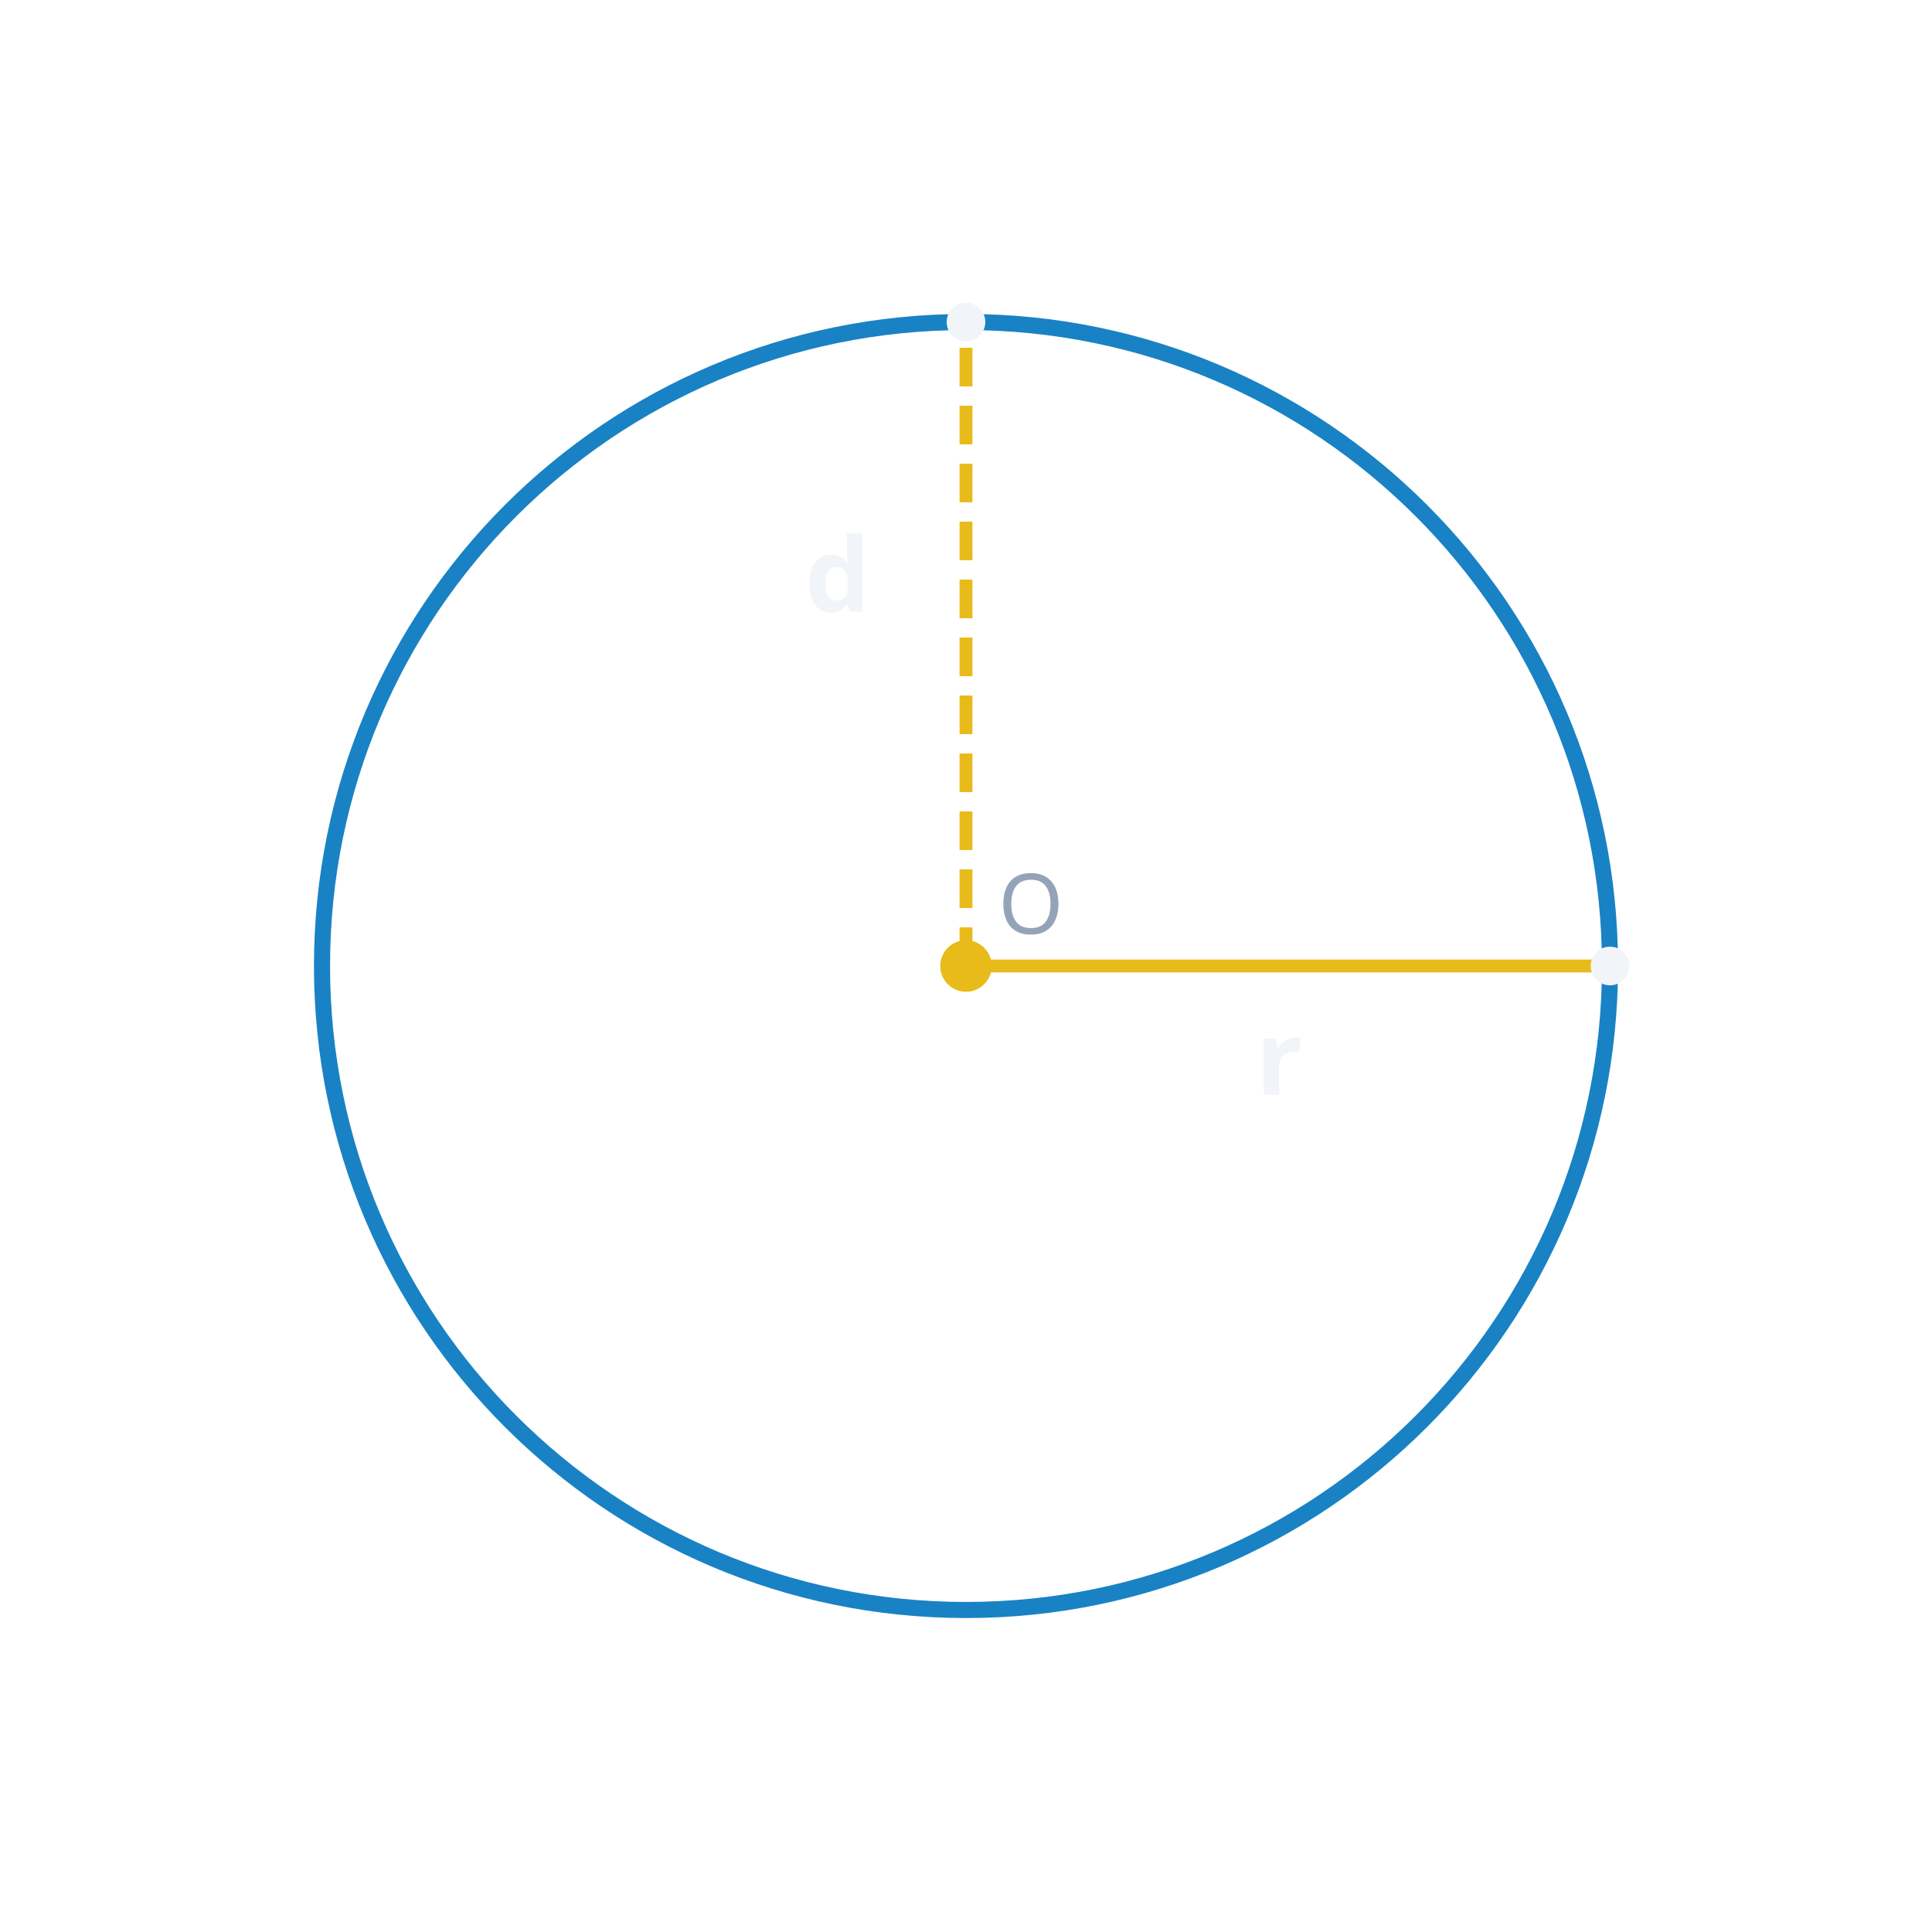
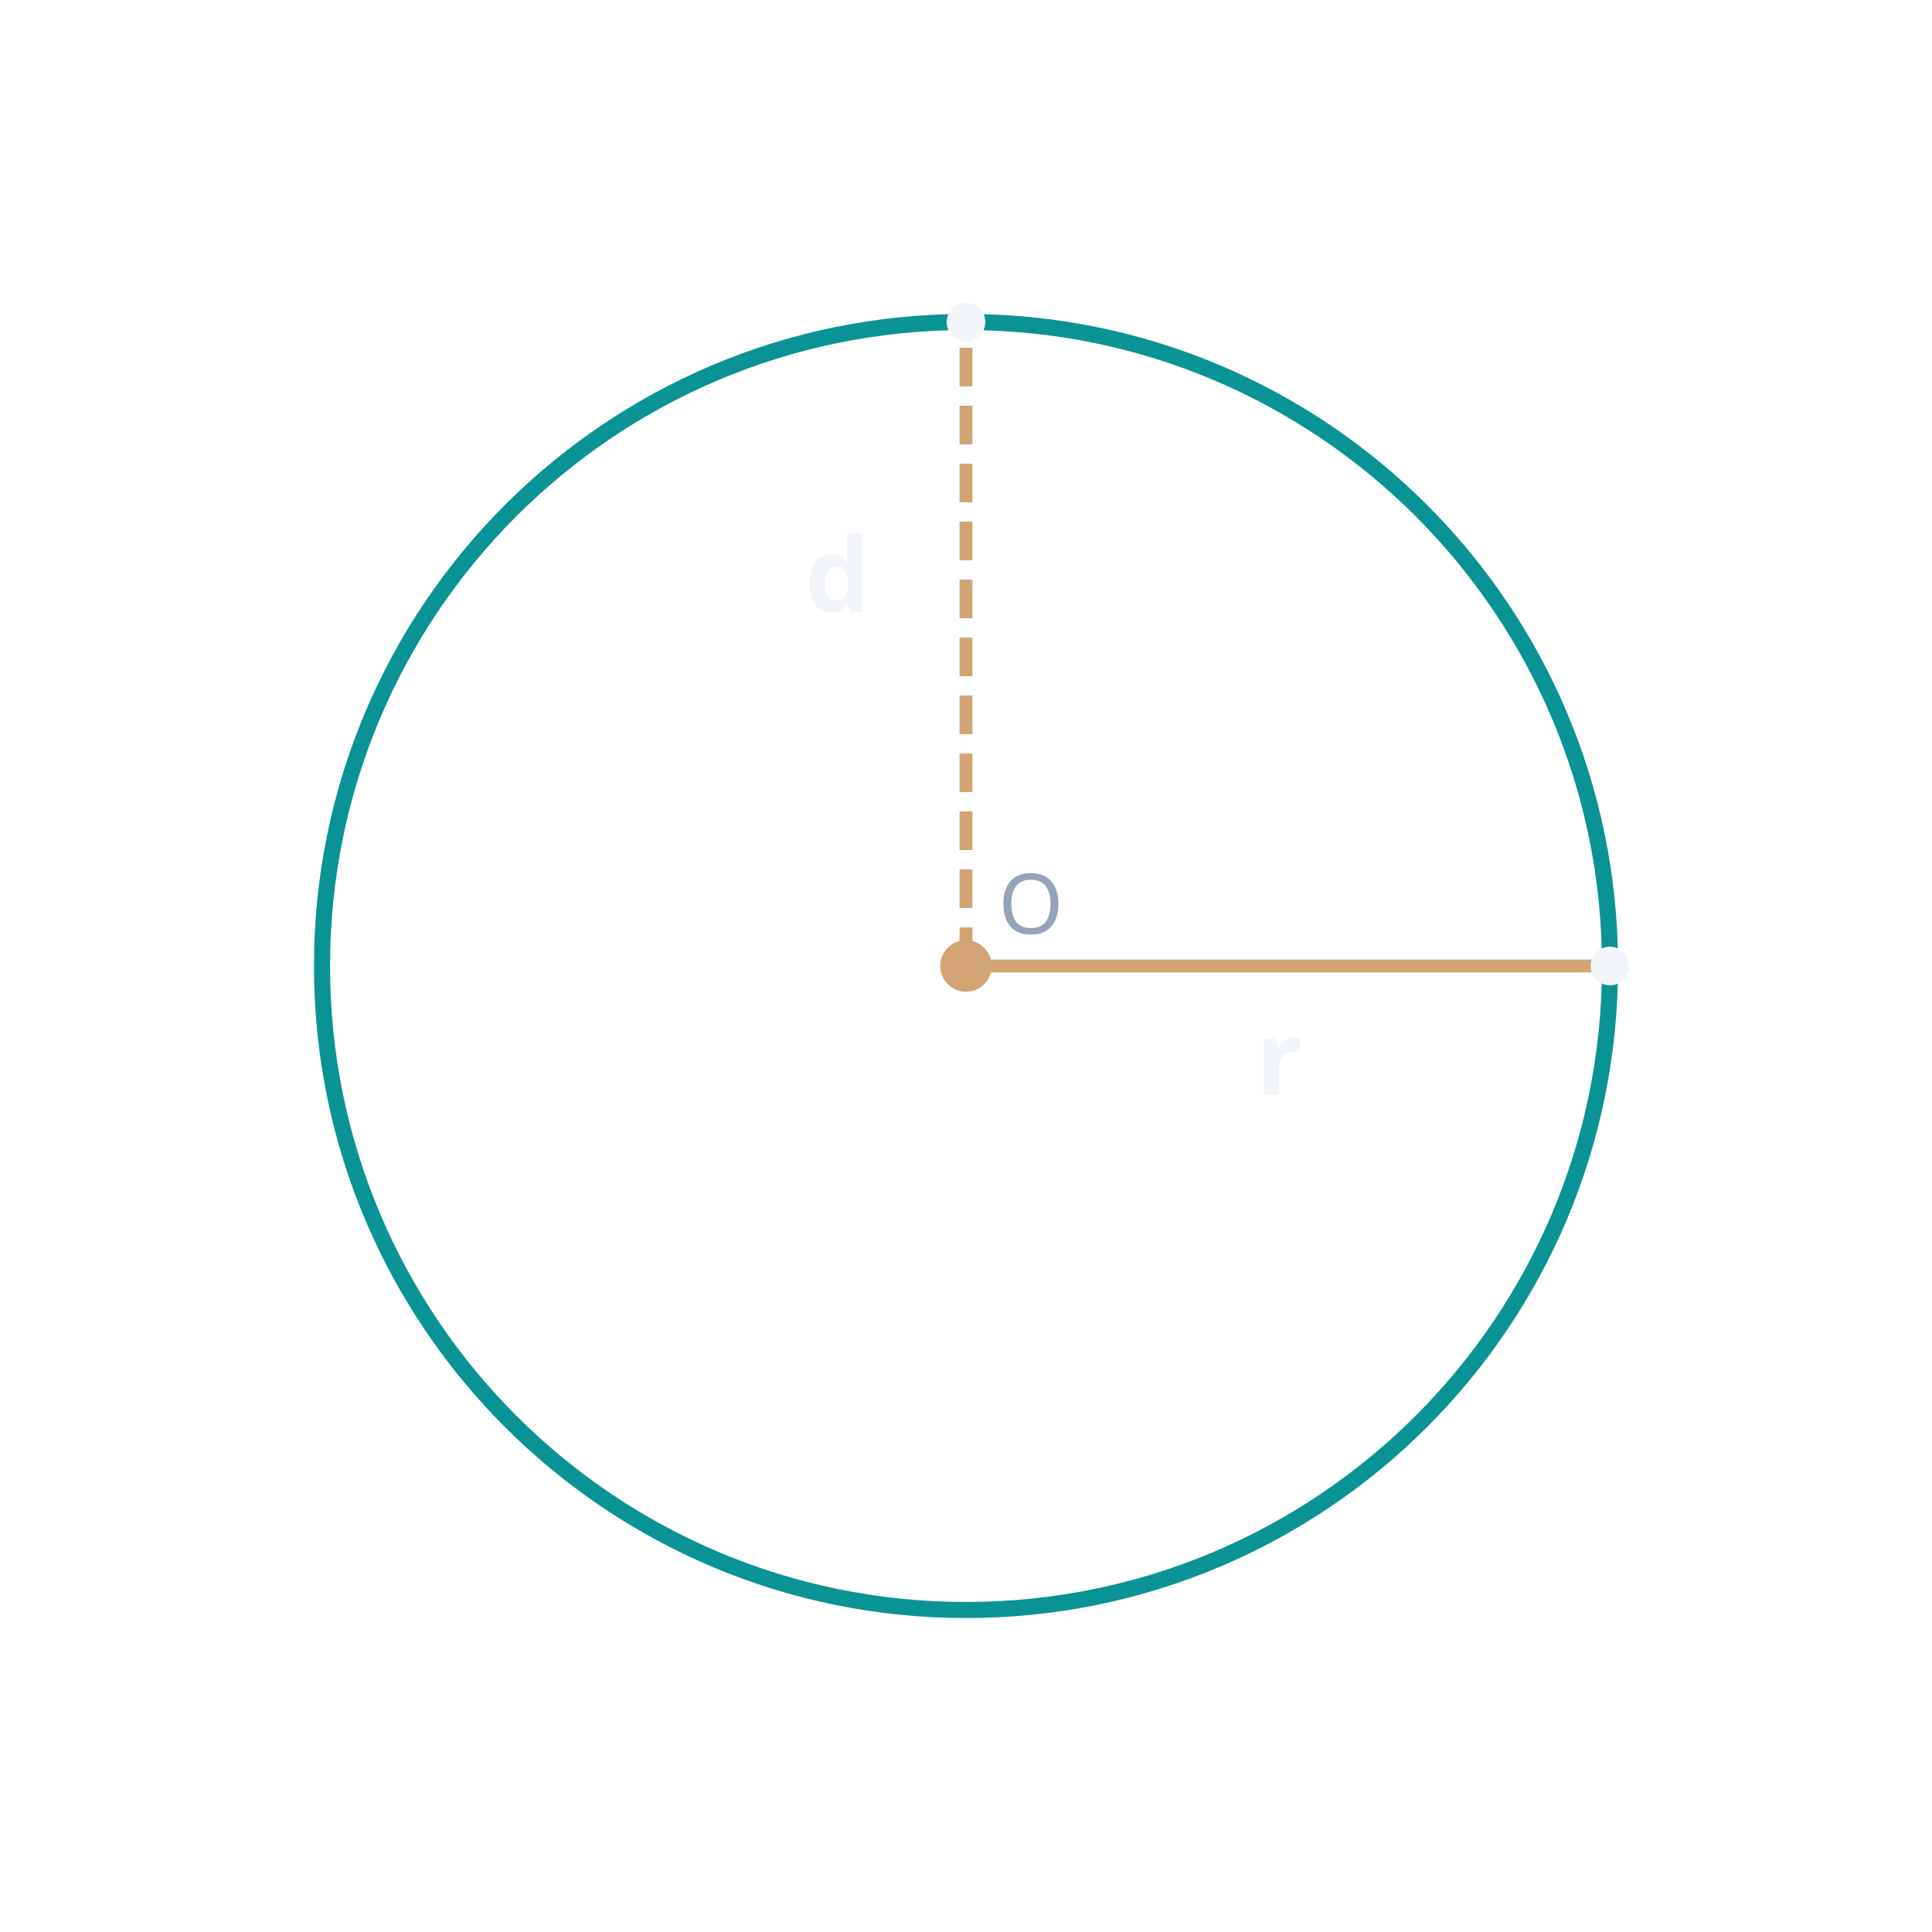
<svg xmlns="http://www.w3.org/2000/svg" viewBox="0 0 300 300" fill="none">
-   <style>text.l { font-family: 'Montserrat', sans-serif; fill: #f1f5f9; font-size: 16px; font-weight: bold; }
-         text.s { font-family: 'Montserrat', sans-serif; fill: #94a3b8; font-size: 13px; }</style>
-   <circle cx="150" cy="150" r="100" stroke="#1982C4" stroke-width="2.5" />
-   <circle cx="150" cy="150" r="4" fill="#E8BB1A" />
-   <line x1="150" y1="150" x2="250" y2="150" stroke="#E8BB1A" stroke-width="2" />
-   <line x1="150" y1="150" x2="150" y2="50" stroke="#E8BB1A" stroke-width="2" stroke-dasharray="6,3" />
+   <style>text.l { font-family: 'Lexend', sans-serif; fill: #f1f5f9; font-size: 16px; font-weight: bold; }
+         text.s { font-family: 'Lexend', sans-serif; fill: #94a3b8; font-size: 13px; }</style>
+   <circle cx="150" cy="150" r="100" stroke="#0A9396" stroke-width="2.5" />
+   <circle cx="150" cy="150" r="4" fill="#D4A373" />
+   <line x1="150" y1="150" x2="250" y2="150" stroke="#D4A373" stroke-width="2" />
+   <line x1="150" y1="150" x2="150" y2="50" stroke="#D4A373" stroke-width="2" stroke-dasharray="6,3" />
  <circle cx="250" cy="150" r="3" fill="#f1f5f9" />
  <circle cx="150" cy="50" r="3" fill="#f1f5f9" />
  <text x="155" y="145" class="s">O</text>
-   <text x="195" y="170" class="l" fill="#E8BB1A">r</text>
-   <text x="125" y="95" class="l" fill="#E8BB1A" font-size="14px">d</text>
+   <text x="195" y="170" class="l" fill="#D4A373">r</text>
+   <text x="125" y="95" class="l" fill="#D4A373" font-size="14px">d</text>
</svg>
